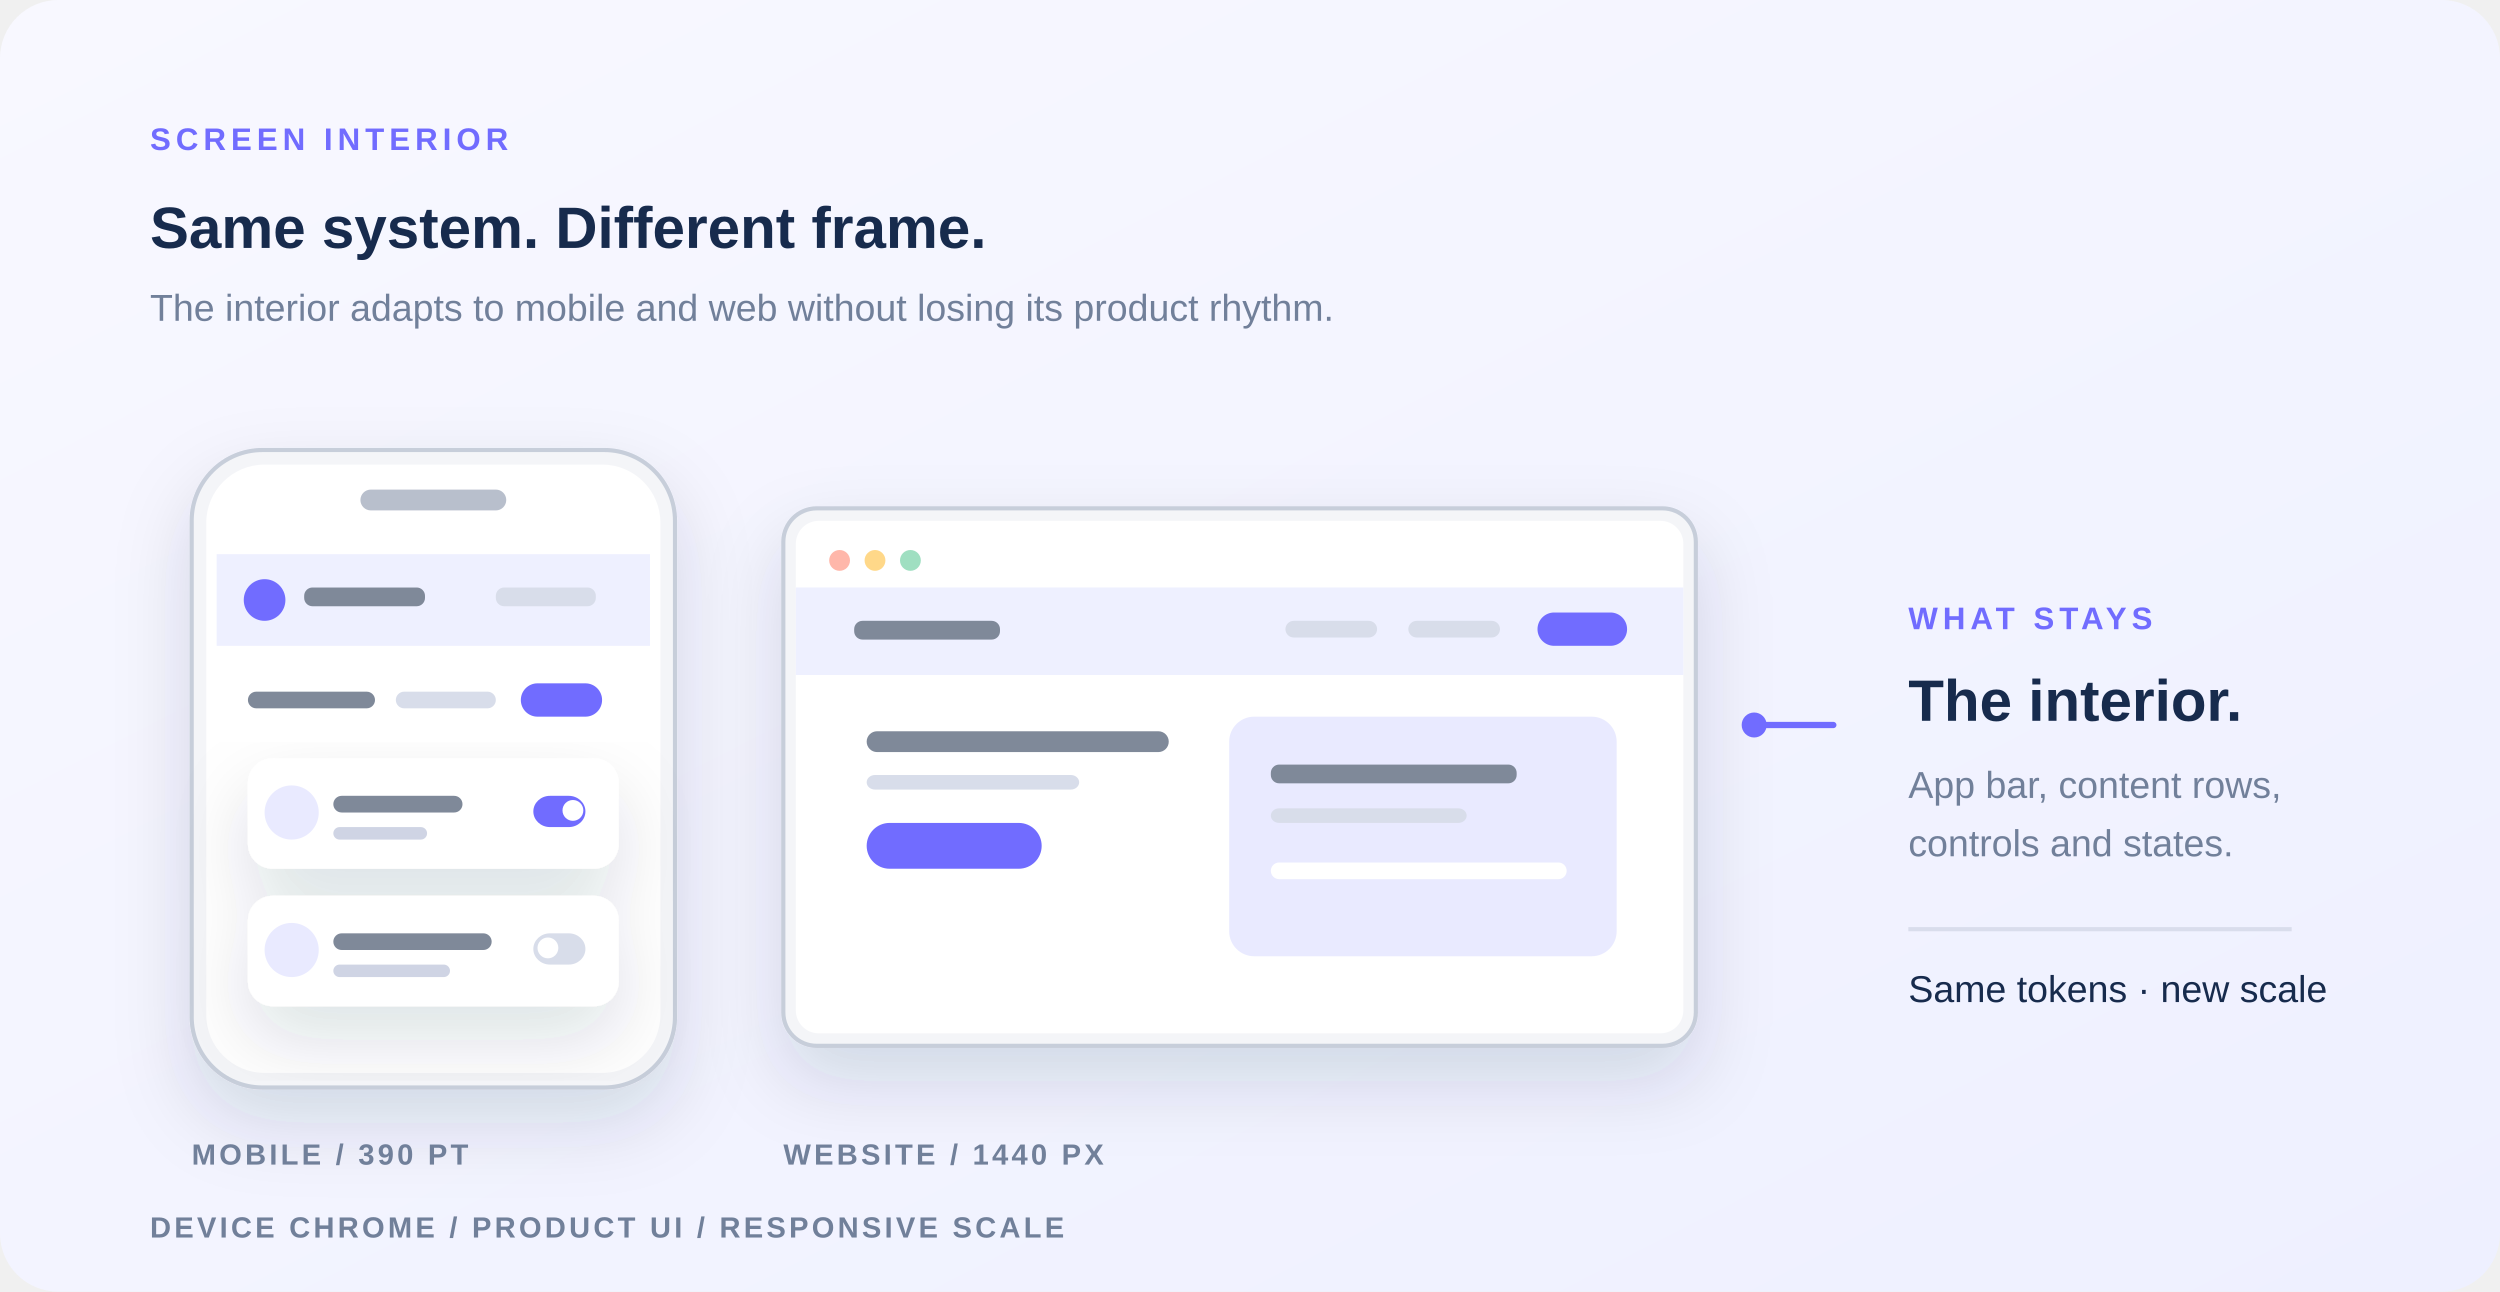
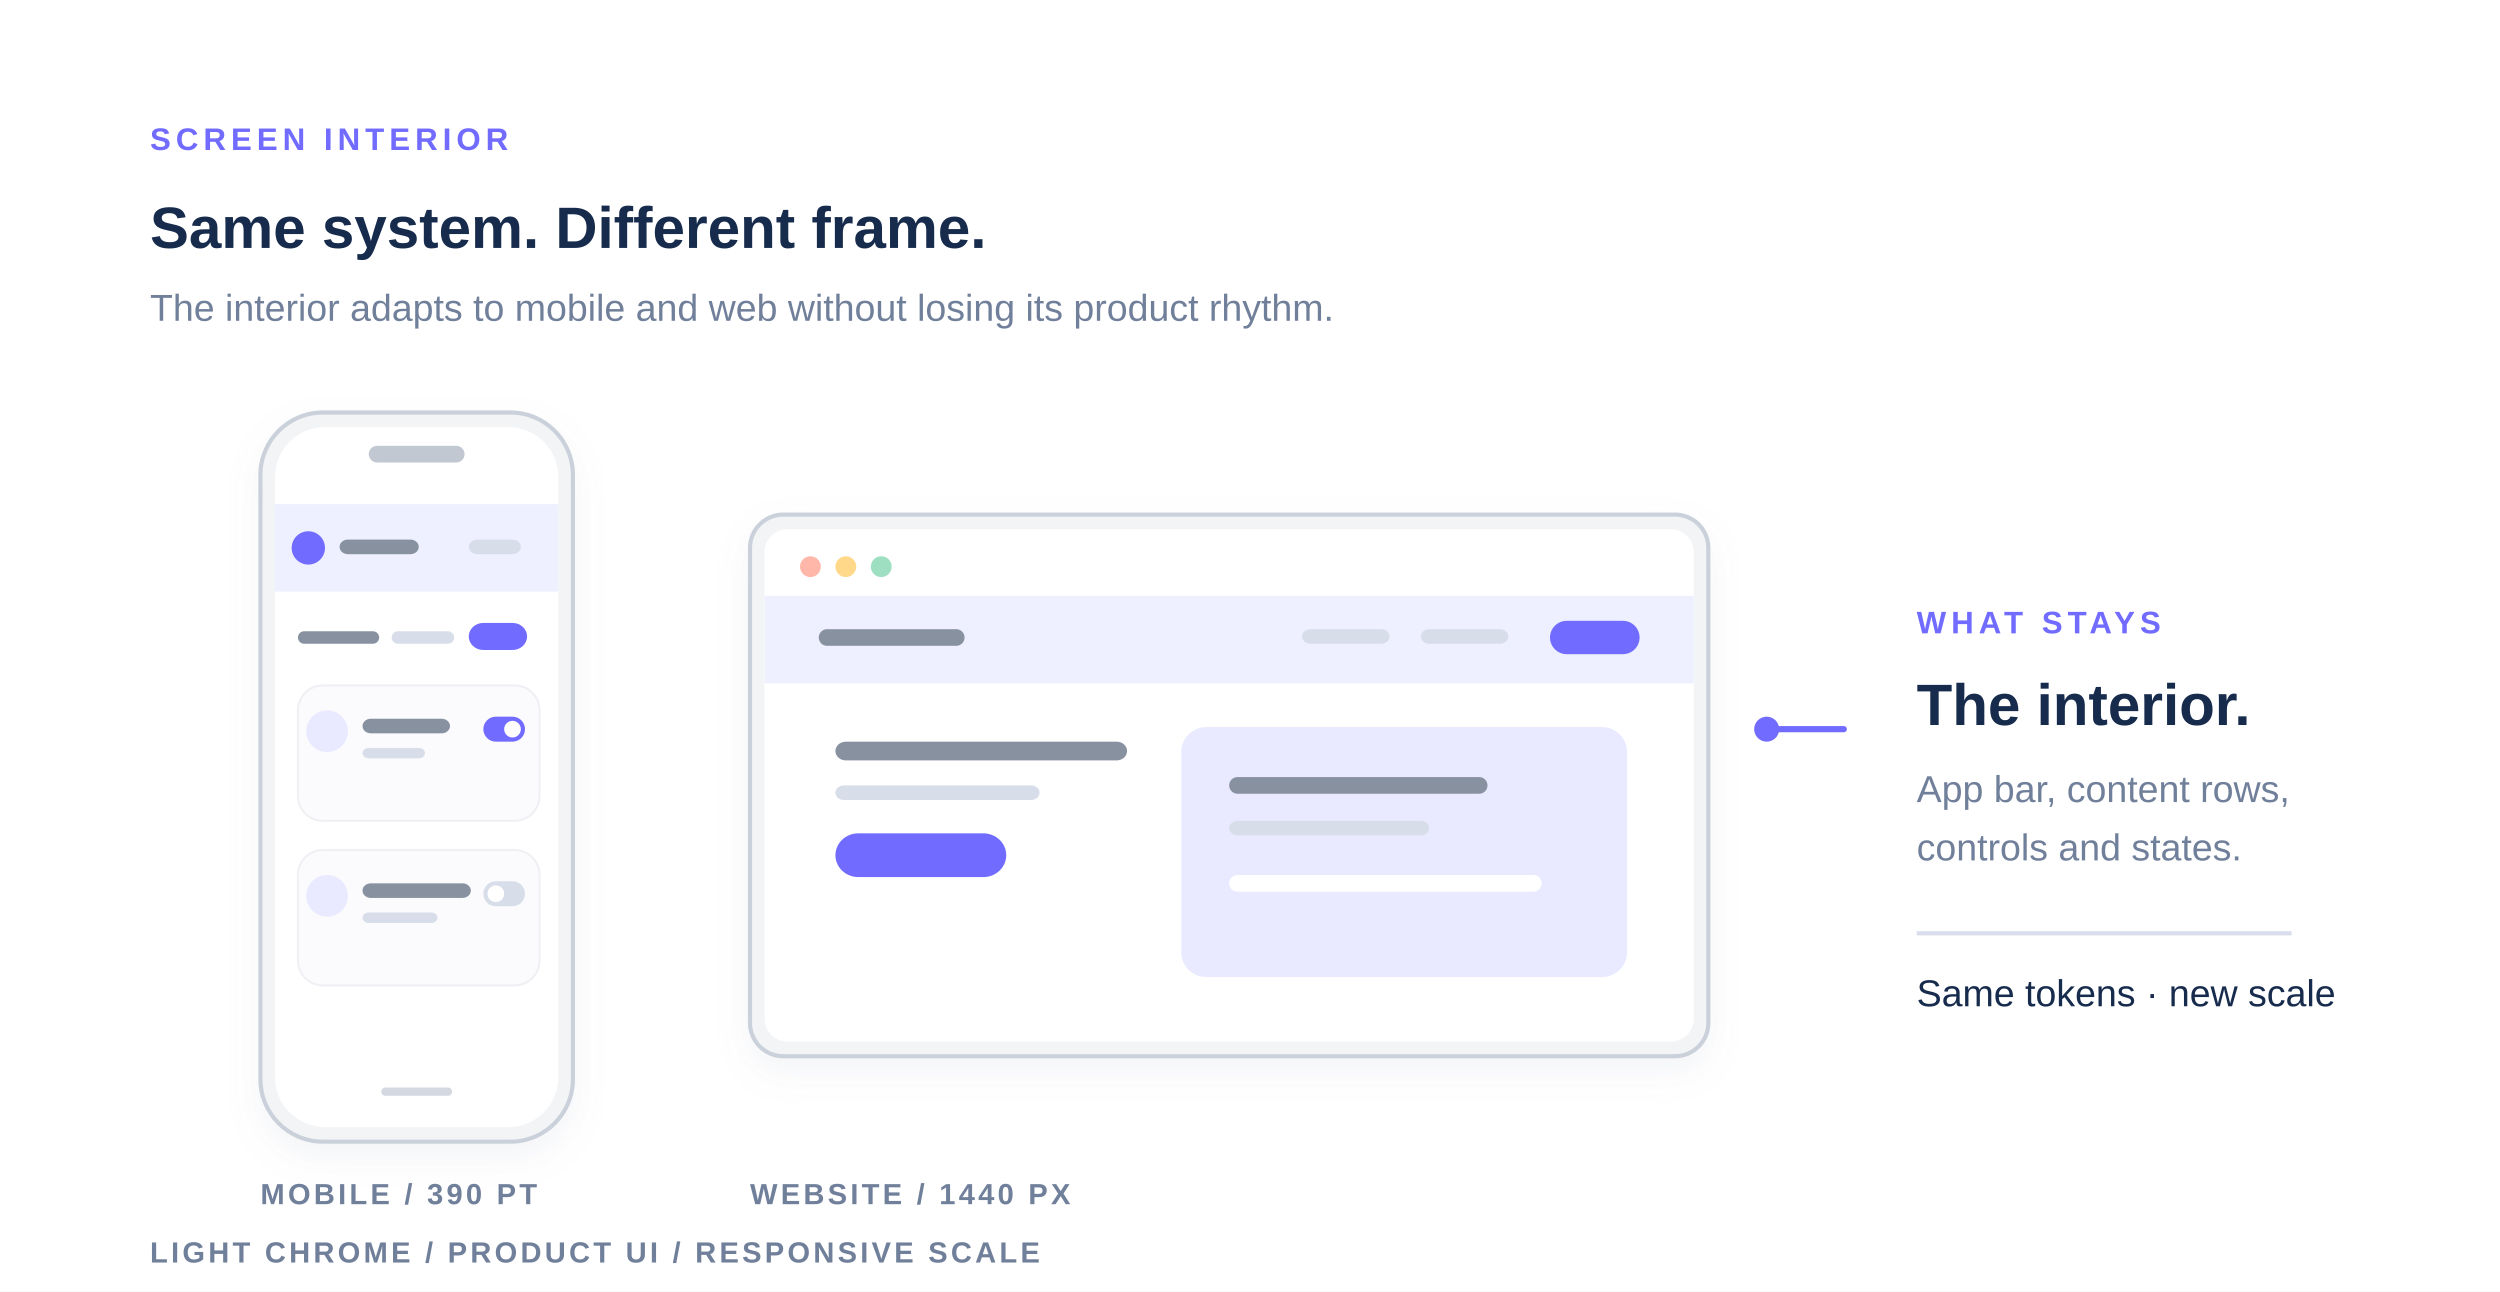
<svg xmlns="http://www.w3.org/2000/svg" viewBox="0 0 1200 620" role="img" aria-labelledby="title desc">
  <defs>
-     <linearGradient id="bg" x1="0" y1="0" x2="1" y2="1">
-       <stop offset="0" stop-color="#f8f8ff" />
-       <stop offset="1" stop-color="#eef0ff" />
-     </linearGradient>
-     <filter id="shadow" x="-20%" y="-20%" width="140%" height="150%">
-       <feDropShadow dx="0" dy="16" stdDeviation="18" flood-color="#172b4d" flood-opacity=".14" />
+     <filter id="shadow" x="-25%" y="-20%" width="150%" height="150%">
+       <feDropShadow dx="0" dy="7" stdDeviation="8" flood-color="#8994a8" flood-opacity=".09" />
    </filter>
    <style>
-       .navy{fill:#172b4d}.muted{fill:#71809a}.purple{fill:#716cff}.pale{fill:#e9eaff}.ui{fill:#7f8999}.ui-soft{fill:#d8ddea}.frame{fill:#f4f5f8;stroke:#c7ceda;stroke-width:2}.line{stroke:#d9ddec;stroke-width:2}.eyebrow{font:600 15px Arial,sans-serif;letter-spacing:.16em}.title{font:700 28px Arial,"Microsoft JhengHei",sans-serif}.body{font:500 18px Arial,"Microsoft JhengHei",sans-serif}.caption{font:600 14px Arial,sans-serif;letter-spacing:.11em}
+       .navy{fill:#172b4d}.muted{fill:#71809a}.purple{fill:#716cff}.pale{fill:#e9eaff}.ui{fill:#8791a0}.ui-soft{fill:#d8ddea}.frame{fill:#f3f4f6;stroke:#cbd1db;stroke-width:2}.line{stroke:#d9ddec;stroke-width:2}.eyebrow{font:600 15px Arial,sans-serif;letter-spacing:.16em}.title{font:700 28px Arial,"Microsoft JhengHei",sans-serif}.body{font:500 18px Arial,"Microsoft JhengHei",sans-serif}.caption{font:600 14px Arial,sans-serif;letter-spacing:.11em}
    </style>
  </defs>
-   <rect width="1200" height="620" rx="28" fill="url(#bg)" />
+   <rect width="1200" height="620" fill="#ffffff" />
  <text x="72" y="72" class="eyebrow purple">SCREEN INTERIOR</text>
  <text x="72" y="119" class="title navy">Same system. Different frame.</text>
  <text x="72" y="154" class="body muted">The interior adapts to mobile and web without losing its product rhythm.</text>
  <g filter="url(#shadow)">
-     <rect x="92" y="216" width="232" height="306" rx="34" class="frame" />
-     <rect x="99" y="223" width="218" height="292" rx="28" fill="#fff" />
-     <rect x="173" y="235" width="70" height="10" rx="5" fill="#b8bfcc" />
-     <rect x="104" y="266" width="208" height="44" fill="#eef0ff" />
-     <circle cx="127" cy="288" r="10" class="purple" />
-     <rect x="146" y="282" width="58" height="9" rx="4" class="ui" />
-     <rect x="238" y="282" width="48" height="9" rx="4" class="ui-soft" />
-     <rect x="119" y="332" width="61" height="8" rx="4" class="ui" />
-     <rect x="190" y="332" width="48" height="8" rx="4" class="ui-soft" />
-     <rect x="250" y="328" width="39" height="16" rx="8" class="purple" />
-     <g filter="url(#shadow)">
-       <rect x="119" y="364" width="178" height="53" rx="12" fill="#fff" />
-       <rect x="119" y="430" width="178" height="53" rx="12" fill="#fff" />
-     </g>
-     <circle cx="140" cy="390" r="13" class="pale" />
-     <circle cx="140" cy="456" r="13" class="pale" />
-     <rect x="160" y="382" width="62" height="8" rx="4" class="ui" />
-     <rect x="160" y="448" width="76" height="8" rx="4" class="ui" />
-     <rect x="160" y="397" width="45" height="6" rx="3" fill="#cfd4e4" />
-     <rect x="160" y="463" width="56" height="6" rx="3" fill="#cfd4e4" />
-     <rect x="256" y="382" width="25" height="15" rx="8" class="purple" />
-     <circle cx="275" cy="389" r="5" fill="#fff" />
-     <rect x="256" y="448" width="25" height="15" rx="8" fill="#d8ddea" />
-     <circle cx="263" cy="455" r="5" fill="#fff" />
+     <rect x="125" y="198" width="150" height="350" rx="30" class="frame" />
+     <rect x="132" y="205" width="136" height="336" rx="24" fill="#fff" />
+     <rect x="177" y="214" width="46" height="8" rx="4" fill="#c2c8d2" />
+     <rect x="132" y="242" width="136" height="42" fill="#eef0ff" />
+     <circle cx="148" cy="263" r="8" class="purple" />
+     <rect x="163" y="259" width="38" height="7" rx="4" class="ui" />
+     <rect x="225" y="259" width="25" height="7" rx="4" class="ui-soft" />
+     <rect x="143" y="303" width="39" height="6" rx="3" class="ui" />
+     <rect x="188" y="303" width="30" height="6" rx="3" class="ui-soft" />
+     <rect x="225" y="299" width="28" height="13" rx="7" class="purple" />
+     <rect x="143" y="329" width="116" height="65" rx="12" fill="#fbfbfd" stroke="#eef0f4" />
+     <rect x="143" y="408" width="116" height="65" rx="12" fill="#fbfbfd" stroke="#eef0f4" />
+     <circle cx="157" cy="351" r="10" class="pale" />
+     <circle cx="157" cy="430" r="10" class="pale" />
+     <rect x="174" y="345" width="42" height="7" rx="4" class="ui" />
+     <rect x="174" y="424" width="52" height="7" rx="4" class="ui" />
+     <rect x="174" y="359" width="30" height="5" rx="3" class="ui-soft" />
+     <rect x="174" y="438" width="36" height="5" rx="3" class="ui-soft" />
+     <rect x="232" y="344" width="20" height="12" rx="6" class="purple" />
+     <circle cx="246" cy="350" r="4" fill="#fff" />
+     <rect x="232" y="423" width="20" height="12" rx="6" class="ui-soft" />
+     <circle cx="238" cy="429" r="4" fill="#fff" />
+     <rect x="183" y="522" width="34" height="4" rx="2" fill="#d3d8e1" />
  </g>
-   <text x="92" y="559" class="caption muted">MOBILE / 390 PT</text>
+   <text x="125" y="578" class="caption muted">MOBILE / 390 PT</text>
  <g filter="url(#shadow)">
-     <rect x="376" y="244" width="438" height="258" rx="16" class="frame" />
-     <rect x="382" y="250" width="426" height="246" rx="11" fill="#fff" />
-     <circle cx="403" cy="269" r="5" fill="#ffb7aa" />
-     <circle cx="420" cy="269" r="5" fill="#ffd889" />
-     <circle cx="437" cy="269" r="5" fill="#9fdfc1" />
-     <rect x="382" y="282" width="426" height="42" fill="#eef0ff" />
-     <rect x="410" y="298" width="70" height="9" rx="4" class="ui" />
-     <rect x="617" y="298" width="44" height="8" rx="4" class="ui-soft" />
-     <rect x="676" y="298" width="44" height="8" rx="4" class="ui-soft" />
-     <rect x="738" y="294" width="43" height="16" rx="8" class="purple" />
-     <rect x="416" y="351" width="145" height="10" rx="5" class="ui" />
-     <rect x="416" y="372" width="102" height="7" rx="4" class="ui-soft" />
-     <rect x="416" y="395" width="84" height="22" rx="11" class="purple" />
-     <rect x="590" y="344" width="186" height="115" rx="12" class="pale" />
-     <rect x="610" y="367" width="118" height="9" rx="4" class="ui" />
-     <rect x="610" y="388" width="94" height="7" rx="4" class="ui-soft" />
-     <rect x="610" y="414" width="142" height="8" rx="4" fill="#fff" />
+     <rect x="360" y="247" width="460" height="260" rx="16" class="frame" />
+     <rect x="367" y="254" width="446" height="246" rx="11" fill="#fff" />
+     <circle cx="389" cy="272" r="5" fill="#ffb7aa" />
+     <circle cx="406" cy="272" r="5" fill="#ffd889" />
+     <circle cx="423" cy="272" r="5" fill="#9fdfc1" />
+     <rect x="367" y="286" width="446" height="42" fill="#eef0ff" />
+     <rect x="393" y="302" width="70" height="8" rx="4" class="ui" />
+     <rect x="625" y="302" width="42" height="7" rx="4" class="ui-soft" />
+     <rect x="682" y="302" width="42" height="7" rx="4" class="ui-soft" />
+     <rect x="744" y="298" width="43" height="16" rx="8" class="purple" />
+     <rect x="401" y="356" width="140" height="9" rx="5" class="ui" />
+     <rect x="401" y="377" width="98" height="7" rx="4" class="ui-soft" />
+     <rect x="401" y="400" width="82" height="21" rx="11" class="purple" />
+     <rect x="567" y="349" width="214" height="120" rx="12" class="pale" />
+     <rect x="590" y="373" width="124" height="8" rx="4" class="ui" />
+     <rect x="590" y="394" width="96" height="7" rx="4" class="ui-soft" />
+     <rect x="590" y="420" width="150" height="8" rx="4" fill="#fff" />
  </g>
-   <text x="376" y="559" class="caption muted">WEBSITE / 1440 PX</text>
-   <path d="M842 348 H880" fill="none" stroke="#716cff" stroke-width="3" stroke-linecap="round" />
-   <circle cx="842" cy="348" r="6" class="purple" />
+   <text x="360" y="578" class="caption muted">WEBSITE / 1440 PX</text>
+   <path d="M848 350 H885" fill="none" stroke="#716cff" stroke-width="3" stroke-linecap="round" />
+   <circle cx="848" cy="350" r="6" class="purple" />
  <g>
-     <text x="916" y="302" class="eyebrow purple">WHAT STAYS</text>
-     <text x="916" y="346" class="title navy">The interior.</text>
-     <text x="916" y="383" class="body muted">App bar, content rows,</text>
-     <text x="916" y="411" class="body muted">controls and states.</text>
-     <line x1="916" y1="446" x2="1100" y2="446" class="line" />
-     <text x="916" y="481" class="body navy">Same tokens · new scale</text>
+     <text x="920" y="304" class="eyebrow purple">WHAT STAYS</text>
+     <text x="920" y="348" class="title navy">The interior.</text>
+     <text x="920" y="385" class="body muted">App bar, content rows,</text>
+     <text x="920" y="413" class="body muted">controls and states.</text>
+     <line x1="920" y1="448" x2="1100" y2="448" class="line" />
+     <text x="920" y="483" class="body navy">Same tokens · new scale</text>
  </g>
-   <text x="72" y="594" class="caption muted">DEVICE CHROME  /  PRODUCT UI  /  RESPONSIVE SCALE</text>
+   <text x="72" y="606" class="caption muted">LIGHT CHROME  /  PRODUCT UI  /  RESPONSIVE SCALE</text>
</svg>
